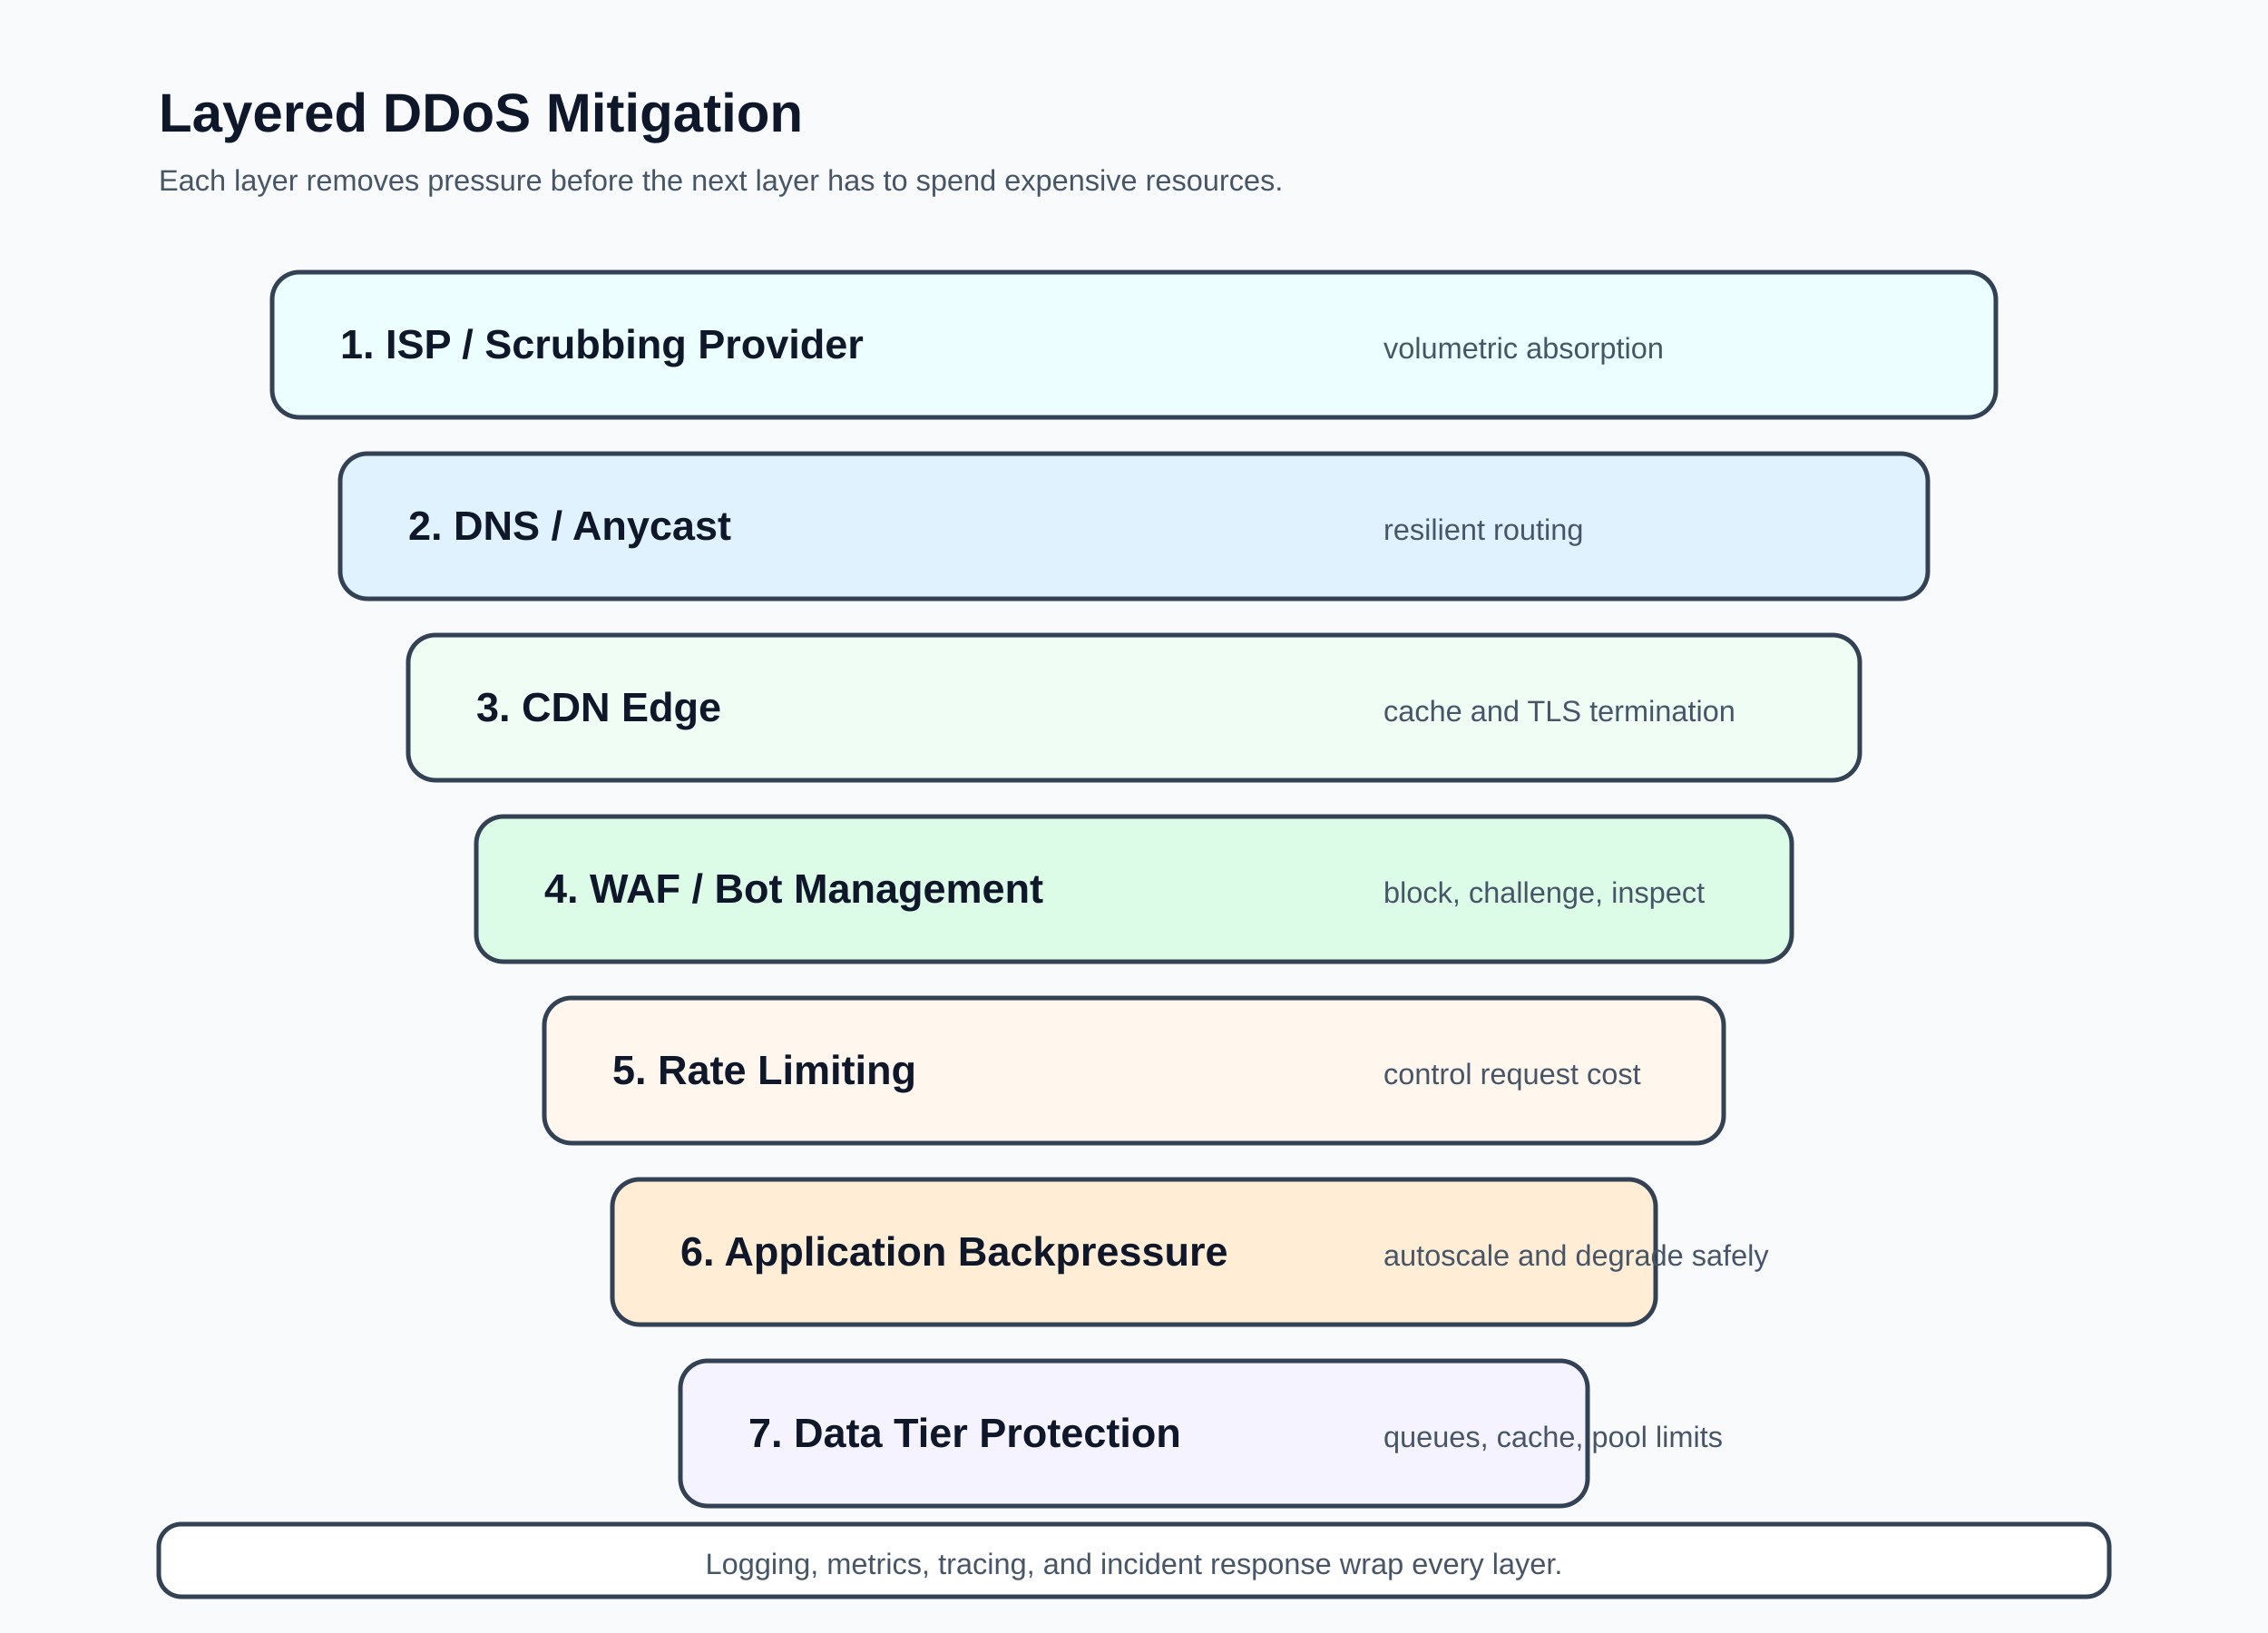
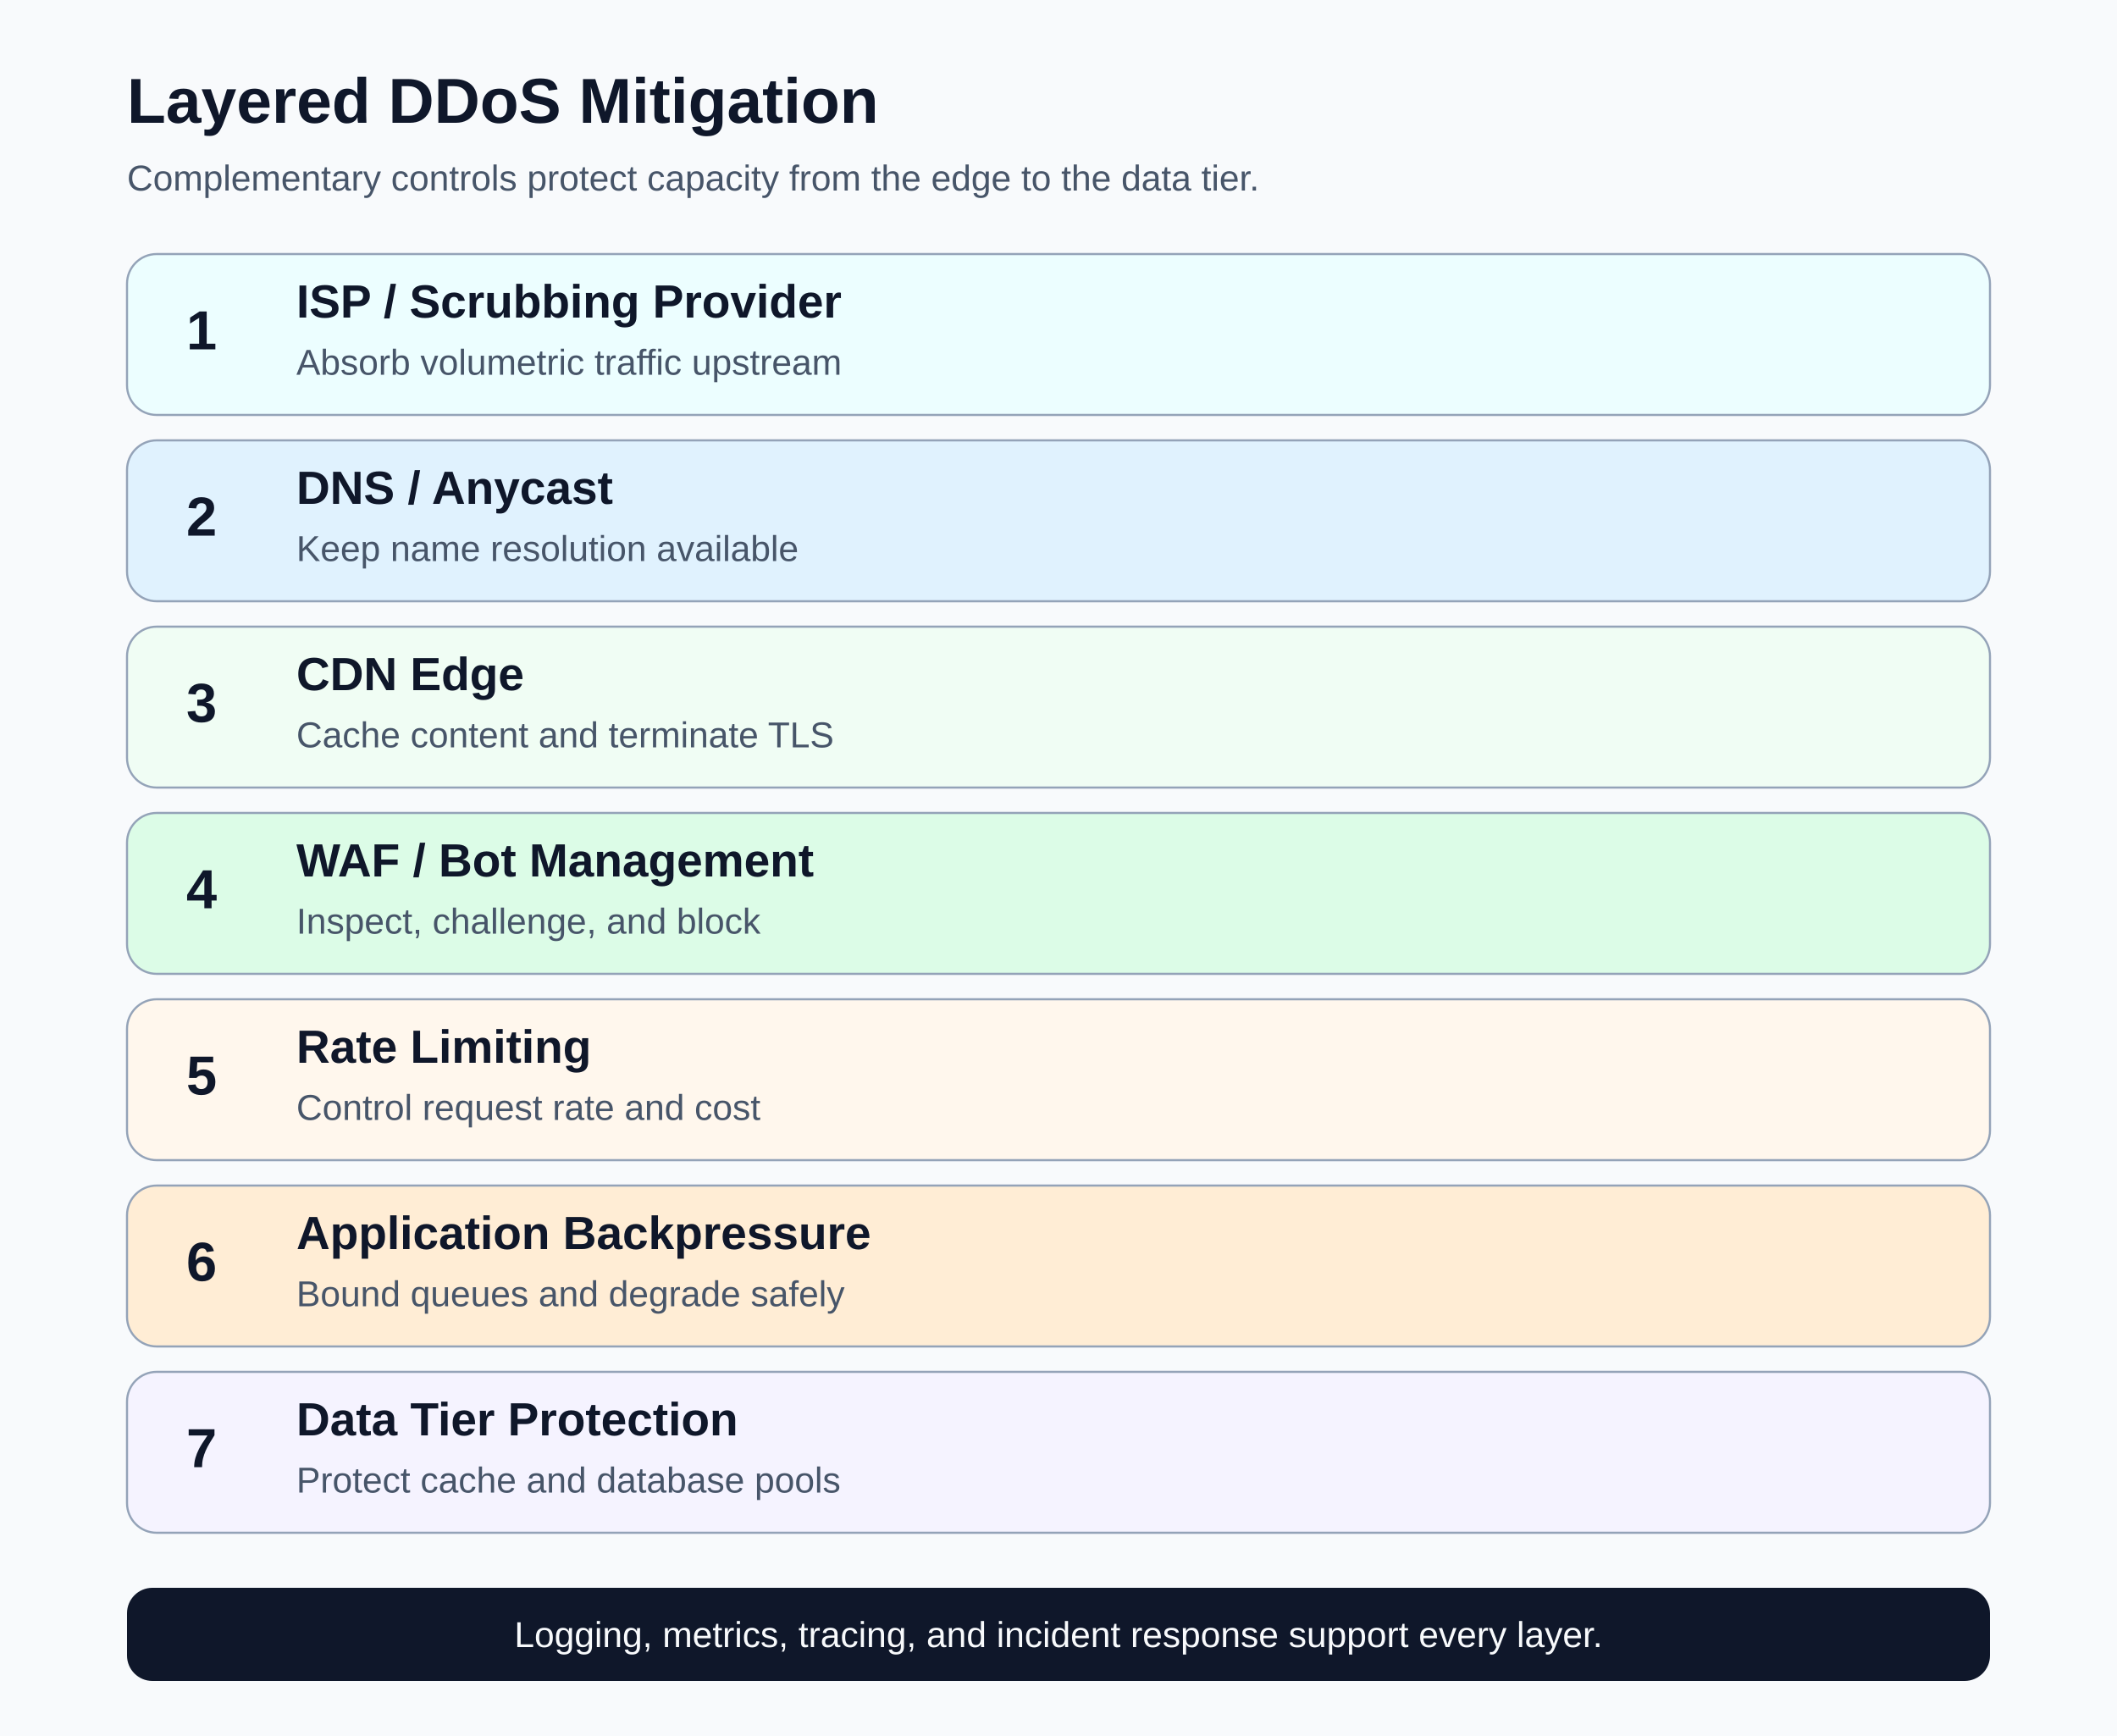
- <svg xmlns="http://www.w3.org/2000/svg" width="1000" height="720" viewBox="0 0 1000 720" role="img" aria-labelledby="title desc">
-   <defs>
-     <style>
-       .bg { fill: #f8fafc; }
-       .layer { stroke: #334155; stroke-width: 2; rx: 12; }
-       .text { font-family: Arial, sans-serif; fill: #0f172a; font-size: 24px; font-weight: 700; }
-       .label { font-family: Arial, sans-serif; fill: #0f172a; font-size: 18px; font-weight: 700; }
-       .small { font-family: Arial, sans-serif; fill: #475569; font-size: 13px; }
-     </style>
-   </defs>
-   <rect class="bg" width="1000" height="720" />
-   <text x="70" y="58" class="text">Layered DDoS Mitigation</text>
-   <text x="70" y="84" class="small">Each layer removes pressure before the next layer has to spend expensive resources.</text>
-   <rect x="120" y="120" width="760" height="64" class="layer" fill="#ecfeff" />
-   <text x="150" y="158" class="label">1. ISP / Scrubbing Provider</text>
-   <text x="610" y="158" class="small">volumetric absorption</text>
-   <rect x="150" y="200" width="700" height="64" class="layer" fill="#e0f2fe" />
-   <text x="180" y="238" class="label">2. DNS / Anycast</text>
-   <text x="610" y="238" class="small">resilient routing</text>
-   <rect x="180" y="280" width="640" height="64" class="layer" fill="#f0fdf4" />
-   <text x="210" y="318" class="label">3. CDN Edge</text>
-   <text x="610" y="318" class="small">cache and TLS termination</text>
-   <rect x="210" y="360" width="580" height="64" class="layer" fill="#dcfce7" />
-   <text x="240" y="398" class="label">4. WAF / Bot Management</text>
-   <text x="610" y="398" class="small">block, challenge, inspect</text>
-   <rect x="240" y="440" width="520" height="64" class="layer" fill="#fff7ed" />
-   <text x="270" y="478" class="label">5. Rate Limiting</text>
-   <text x="610" y="478" class="small">control request cost</text>
-   <rect x="270" y="520" width="460" height="64" class="layer" fill="#ffedd5" />
-   <text x="300" y="558" class="label">6. Application Backpressure</text>
-   <text x="610" y="558" class="small">autoscale and degrade safely</text>
-   <rect x="300" y="600" width="400" height="64" class="layer" fill="#f5f3ff" />
-   <text x="330" y="638" class="label">7. Data Tier Protection</text>
-   <text x="610" y="638" class="small">queues, cache, pool limits</text>
-   <rect x="70" y="672" width="860" height="32" fill="#ffffff" stroke="#334155" stroke-width="2" rx="10" />
-   <text x="500" y="694" text-anchor="middle" class="small">Logging, metrics, tracing, and incident response wrap every layer.</text>
+ <svg xmlns="http://www.w3.org/2000/svg" width="1000" height="820" viewBox="0 0 1000 820" role="img" aria-labelledby="title desc">
+   <rect width="1000" height="820" fill="#f8fafc" />
+   <g font-family="Arial, sans-serif" fill="#0f172a">
+     <text x="60" y="58" font-size="30" font-weight="700">Layered DDoS Mitigation</text>
+     <text x="60" y="90" font-size="17" fill="#475569">Complementary controls protect capacity from the edge to the data tier.</text>
+     <rect x="60" y="120" width="880" height="76" rx="14" fill="#ecfeff" stroke="#94a3b8" />
+     <text x="88" y="165" font-size="26" font-weight="700">1</text>
+     <text x="140" y="150" font-size="22" font-weight="700">ISP / Scrubbing Provider</text>
+     <text x="140" y="177" font-size="17" fill="#475569">Absorb volumetric traffic upstream</text>
+     <rect x="60" y="208" width="880" height="76" rx="14" fill="#e0f2fe" stroke="#94a3b8" />
+     <text x="88" y="253" font-size="26" font-weight="700">2</text>
+     <text x="140" y="238" font-size="22" font-weight="700">DNS / Anycast</text>
+     <text x="140" y="265" font-size="17" fill="#475569">Keep name resolution available</text>
+     <rect x="60" y="296" width="880" height="76" rx="14" fill="#f0fdf4" stroke="#94a3b8" />
+     <text x="88" y="341" font-size="26" font-weight="700">3</text>
+     <text x="140" y="326" font-size="22" font-weight="700">CDN Edge</text>
+     <text x="140" y="353" font-size="17" fill="#475569">Cache content and terminate TLS</text>
+     <rect x="60" y="384" width="880" height="76" rx="14" fill="#dcfce7" stroke="#94a3b8" />
+     <text x="88" y="429" font-size="26" font-weight="700">4</text>
+     <text x="140" y="414" font-size="22" font-weight="700">WAF / Bot Management</text>
+     <text x="140" y="441" font-size="17" fill="#475569">Inspect, challenge, and block</text>
+     <rect x="60" y="472" width="880" height="76" rx="14" fill="#fff7ed" stroke="#94a3b8" />
+     <text x="88" y="517" font-size="26" font-weight="700">5</text>
+     <text x="140" y="502" font-size="22" font-weight="700">Rate Limiting</text>
+     <text x="140" y="529" font-size="17" fill="#475569">Control request rate and cost</text>
+     <rect x="60" y="560" width="880" height="76" rx="14" fill="#ffedd5" stroke="#94a3b8" />
+     <text x="88" y="605" font-size="26" font-weight="700">6</text>
+     <text x="140" y="590" font-size="22" font-weight="700">Application Backpressure</text>
+     <text x="140" y="617" font-size="17" fill="#475569">Bound queues and degrade safely</text>
+     <rect x="60" y="648" width="880" height="76" rx="14" fill="#f5f3ff" stroke="#94a3b8" />
+     <text x="88" y="693" font-size="26" font-weight="700">7</text>
+     <text x="140" y="678" font-size="22" font-weight="700">Data Tier Protection</text>
+     <text x="140" y="705" font-size="17" fill="#475569">Protect cache and database pools</text>
+     <rect x="60" y="750" width="880" height="44" rx="12" fill="#0f172a" />
+     <text x="500" y="778" text-anchor="middle" fill="#f8fafc" font-size="17">Logging, metrics, tracing, and incident response support every layer.</text>
+   </g>
</svg>
